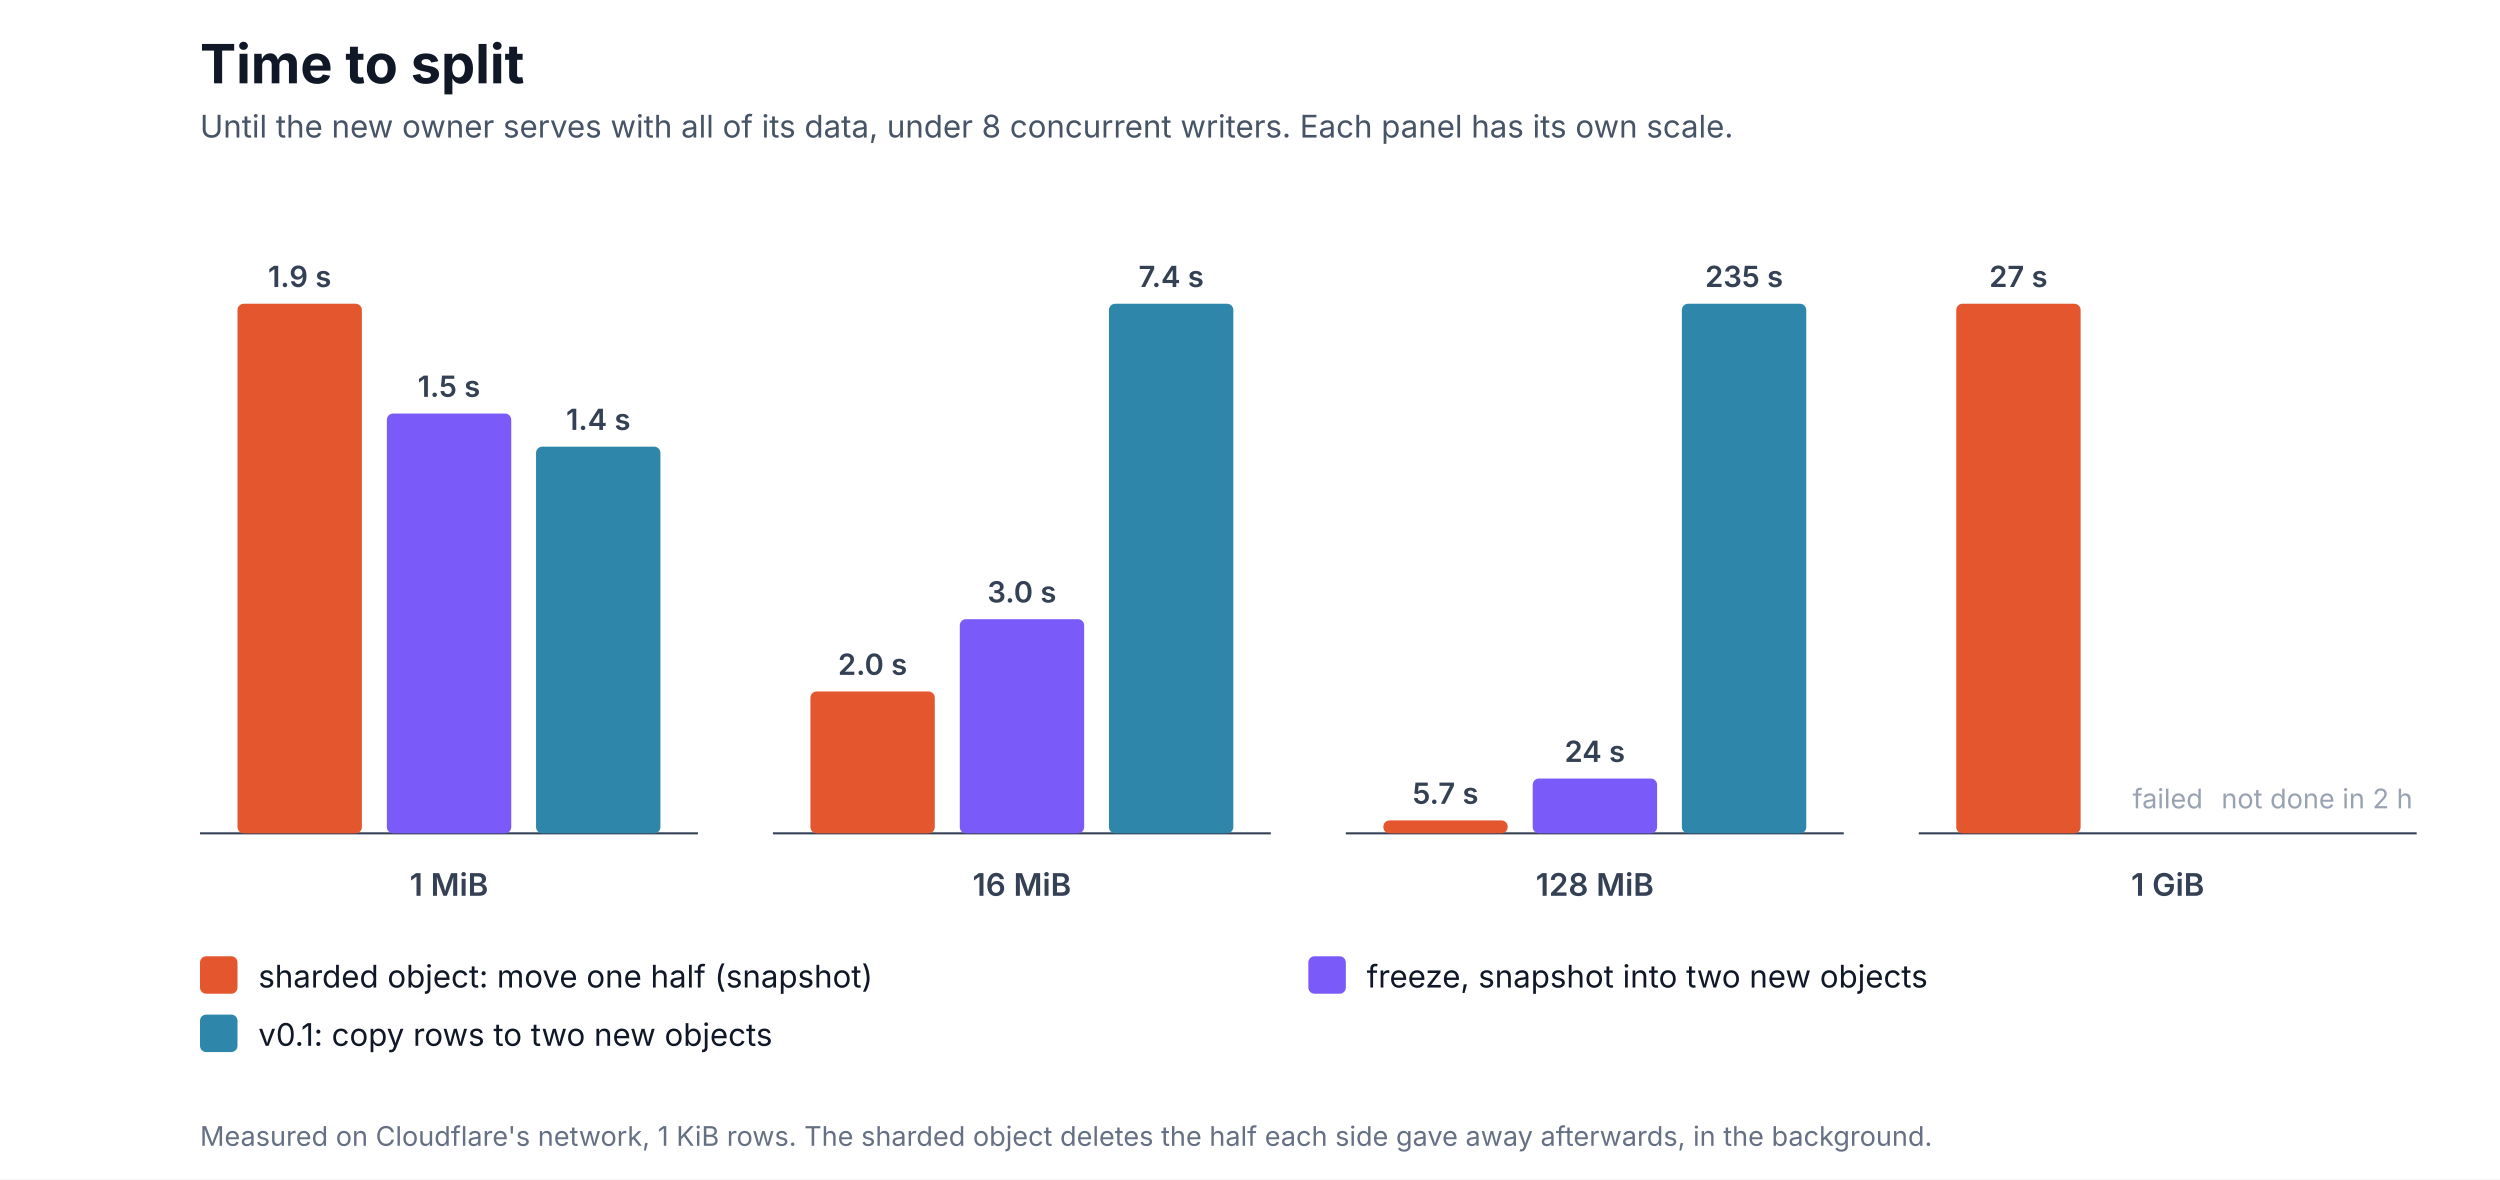
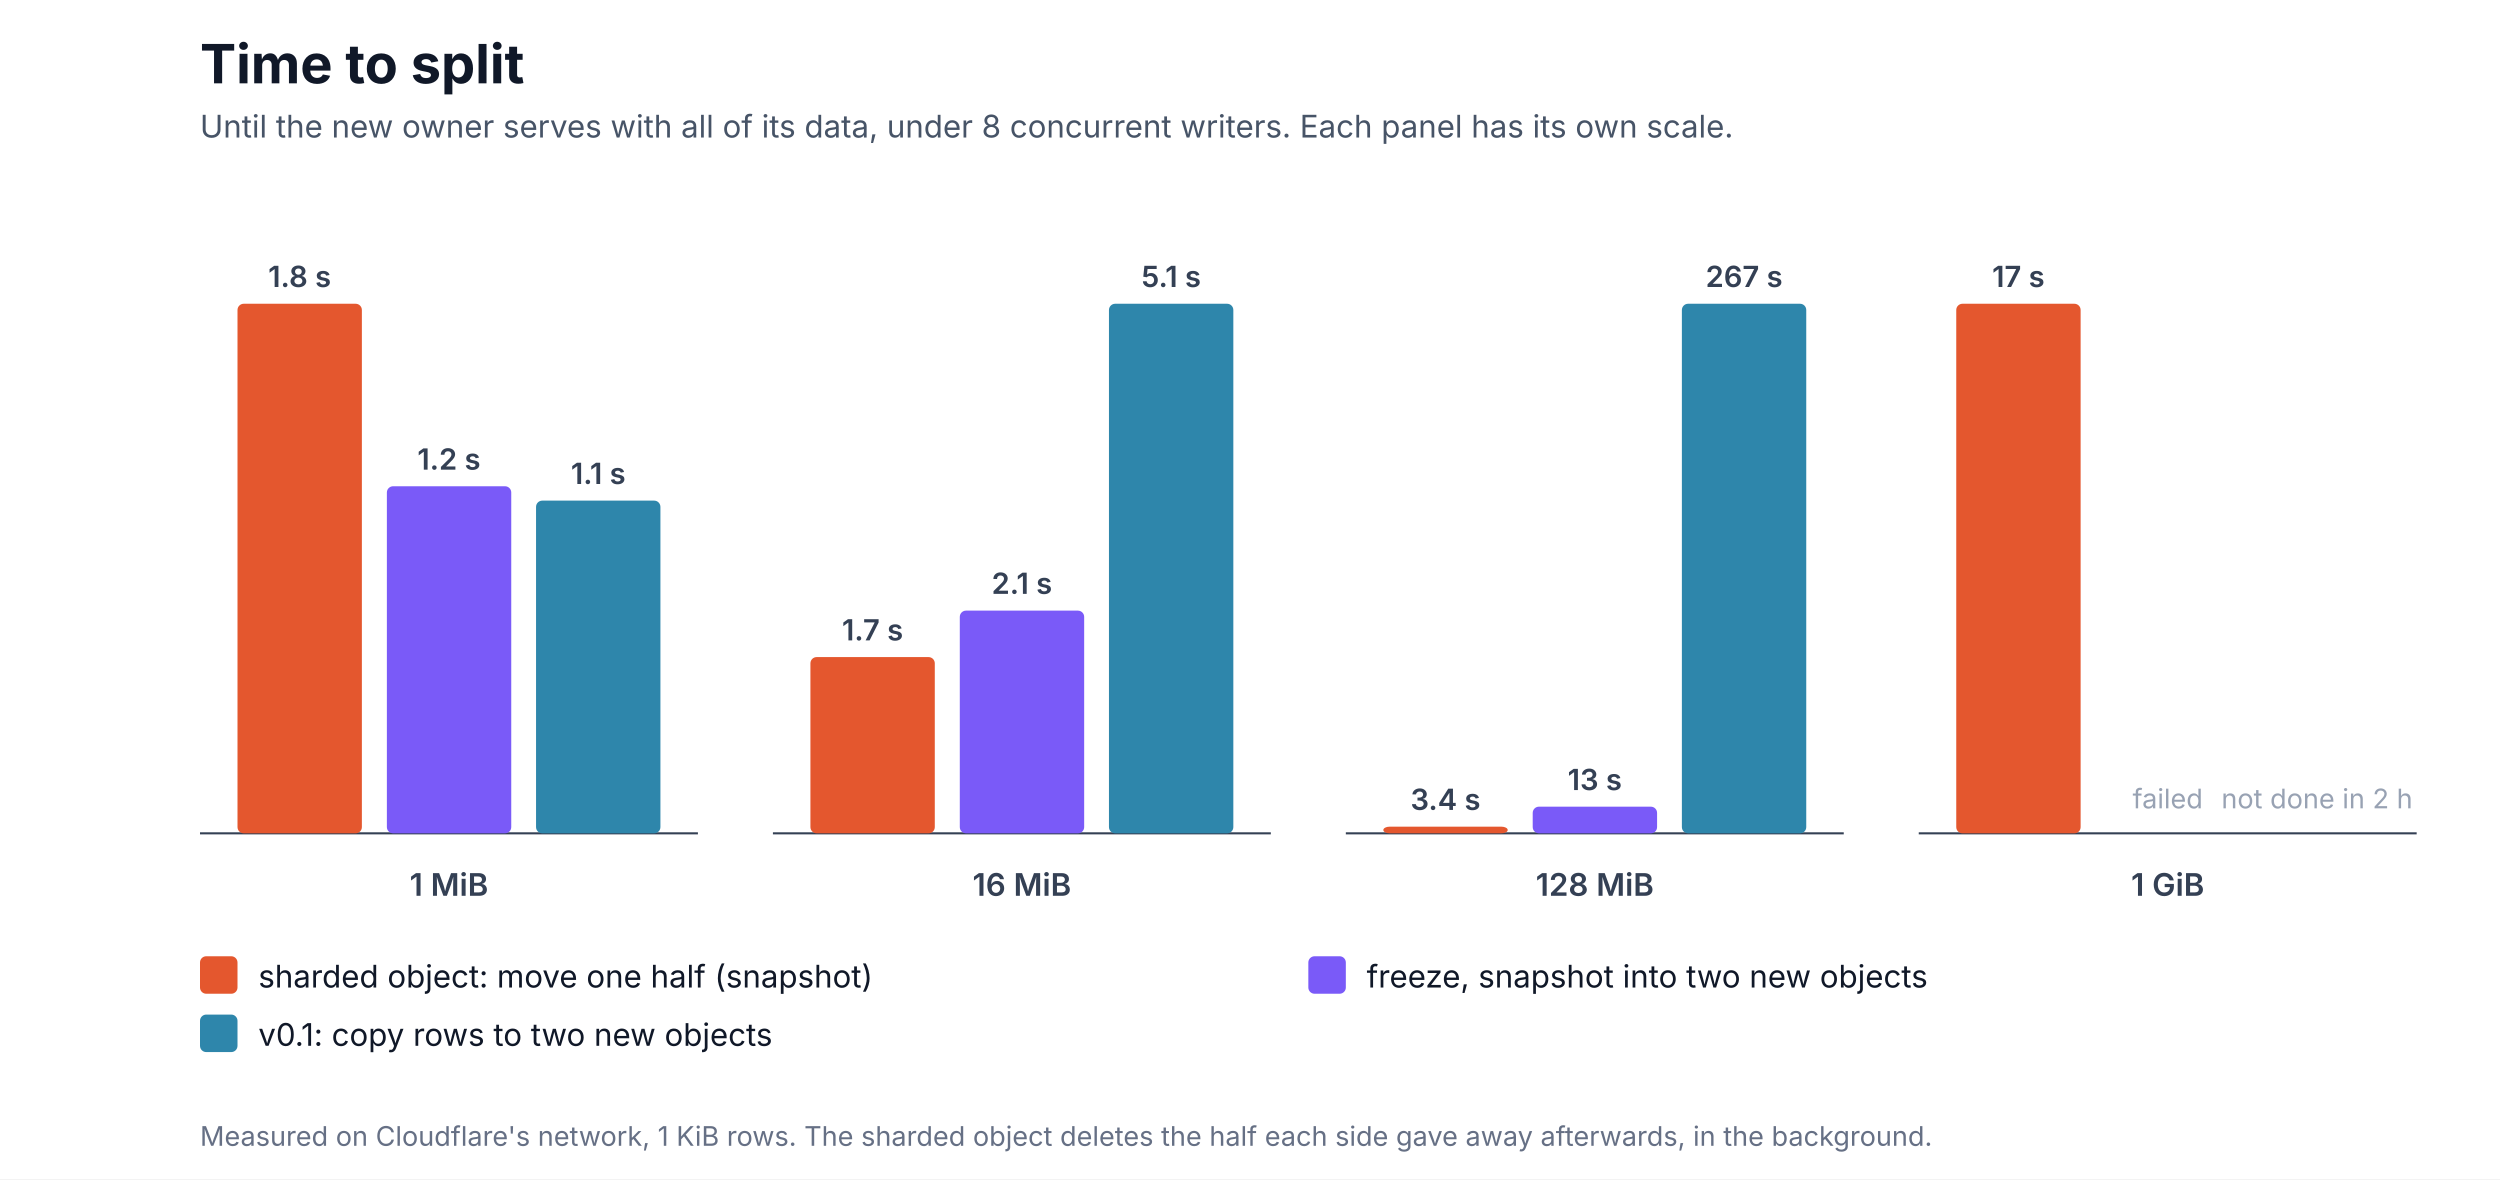
<svg xmlns="http://www.w3.org/2000/svg" width="1200" height="566" viewBox="0 0 1200 566">
  <style>text{font-family:Inter,ui-sans-serif,system-ui,-apple-system,sans-serif;fill:#101828}.title{font-size:26px;font-weight:700}.sub{font-size:15px;fill:#475467}.label{font-size:15px;font-weight:600;fill:#344054}.legend{font-size:15px}.value{font-size:14px;font-weight:600;fill:#344054}.na{font-size:13px;fill:#98a2b3}.note{font-size:13px;fill:#667085}.axisline{stroke:#344054}</style>
  <rect width="1200" height="566" fill="#fff" />
  <text x="96" y="40" class="title">Time to split</text>
  <text x="96" y="66" class="sub">Until the new owner serves with all of its data, under 8 concurrent writers. Each panel has its own scale.</text>
  <line x1="96" x2="335" y1="400" y2="400" class="axisline" />
  <rect x="114.0" y="145.8" width="59.7" height="254.2" rx="3" fill="#e4572e" />
-   <text x="143.833" y="137.763" text-anchor="middle" class="value">1.9 s</text>
-   <rect x="185.7" y="198.5" width="59.7" height="201.5" rx="3" fill="#7a5af8" />
-   <text x="215.5" y="190.493" text-anchor="middle" class="value">1.5 s</text>
-   <rect x="257.3" y="214.4" width="59.7" height="185.6" rx="3" fill="#2e86ab" />
-   <text x="287.167" y="206.366" text-anchor="middle" class="value">1.4 s</text>
+   <text x="143.833" y="137.763" text-anchor="middle" class="value">1.8 s</text>
+   <rect x="185.7" y="233.4" width="59.7" height="166.6" rx="3" fill="#7a5af8" />
+   <text x="215.5" y="225.426" text-anchor="middle" class="value">1.2 s</text>
+   <rect x="257.3" y="240.3" width="59.7" height="159.7" rx="3" fill="#2e86ab" />
+   <text x="287.167" y="232.313" text-anchor="middle" class="value">1.1 s</text>
  <text x="215.5" y="430" text-anchor="middle" class="label">1 MiB</text>
  <line x1="371" x2="610" y1="400" y2="400" class="axisline" />
-   <rect x="389.0" y="331.9" width="59.7" height="68.1" rx="3" fill="#e4572e" />
-   <text x="418.833" y="323.922" text-anchor="middle" class="value">2.0 s</text>
-   <rect x="460.7" y="297.2" width="59.7" height="102.8" rx="3" fill="#7a5af8" />
-   <text x="490.5" y="289.18" text-anchor="middle" class="value">3.0 s</text>
+   <rect x="389.0" y="315.4" width="59.7" height="84.6" rx="3" fill="#e4572e" />
+   <text x="418.833" y="307.404" text-anchor="middle" class="value">1.7 s</text>
+   <rect x="460.7" y="293.1" width="59.7" height="106.9" rx="3" fill="#7a5af8" />
+   <text x="490.5" y="285.06" text-anchor="middle" class="value">2.1 s</text>
  <rect x="532.3" y="145.8" width="59.7" height="254.2" rx="3" fill="#2e86ab" />
-   <text x="562.167" y="137.763" text-anchor="middle" class="value">7.4 s</text>
+   <text x="562.167" y="137.763" text-anchor="middle" class="value">5.1 s</text>
  <text x="490.5" y="430" text-anchor="middle" class="label">16 MiB</text>
  <line x1="646" x2="885" y1="400" y2="400" class="axisline" />
-   <rect x="664.0" y="393.8" width="59.7" height="6.2" rx="3" fill="#e4572e" />
-   <text x="693.833" y="385.832" text-anchor="middle" class="value">5.7 s</text>
-   <rect x="735.7" y="373.7" width="59.7" height="26.3" rx="3" fill="#7a5af8" />
-   <text x="765.5" y="365.714" text-anchor="middle" class="value">24 s</text>
+   <rect x="664.0" y="396.8" width="59.7" height="3.2" rx="3" fill="#e4572e" />
+   <text x="693.833" y="388.759" text-anchor="middle" class="value">3.4 s</text>
+   <rect x="735.7" y="387.2" width="59.7" height="12.8" rx="3" fill="#7a5af8" />
+   <text x="765.5" y="379.244" text-anchor="middle" class="value">13 s</text>
  <rect x="807.3" y="145.8" width="59.7" height="254.2" rx="3" fill="#2e86ab" />
-   <text x="837.167" y="137.763" text-anchor="middle" class="value">235 s</text>
+   <text x="837.167" y="137.763" text-anchor="middle" class="value">267 s</text>
  <text x="765.5" y="430" text-anchor="middle" class="label">128 MiB</text>
  <line x1="921" x2="1160" y1="400" y2="400" class="axisline" />
  <rect x="939.0" y="145.8" width="59.7" height="254.2" rx="3" fill="#e4572e" />
-   <text x="968.833" y="137.763" text-anchor="middle" class="value">27 s</text>
+   <text x="968.833" y="137.763" text-anchor="middle" class="value">17 s</text>
  <text x="1040.5" y="388" text-anchor="middle" class="na">failed</text>
  <text x="1112.167" y="388" text-anchor="middle" class="na">not done in 2 h</text>
  <text x="1040.5" y="430" text-anchor="middle" class="label">1 GiB</text>
  <g transform="translate(96,472)">
    <rect width="18" height="18" y="-13" rx="3" fill="#e4572e" />
    <text x="28" y="2" class="legend">sharded object: move one half (snapshot)</text>
  </g>
  <g transform="translate(628,472)">
    <rect width="18" height="18" y="-13" rx="3" fill="#7a5af8" />
    <text x="28" y="2" class="legend">freeze, snapshot into two new objects</text>
  </g>
  <g transform="translate(96,500)">
    <rect width="18" height="18" y="-13" rx="3" fill="#2e86ab" />
    <text x="28" y="2" class="legend">v0.1: copy rows to two new objects</text>
  </g>
  <text x="96" y="550" class="note">Measured on Cloudflare's network, 1 KiB rows. The sharded object deletes the half each side gave away afterwards, in the background.</text>
</svg>
